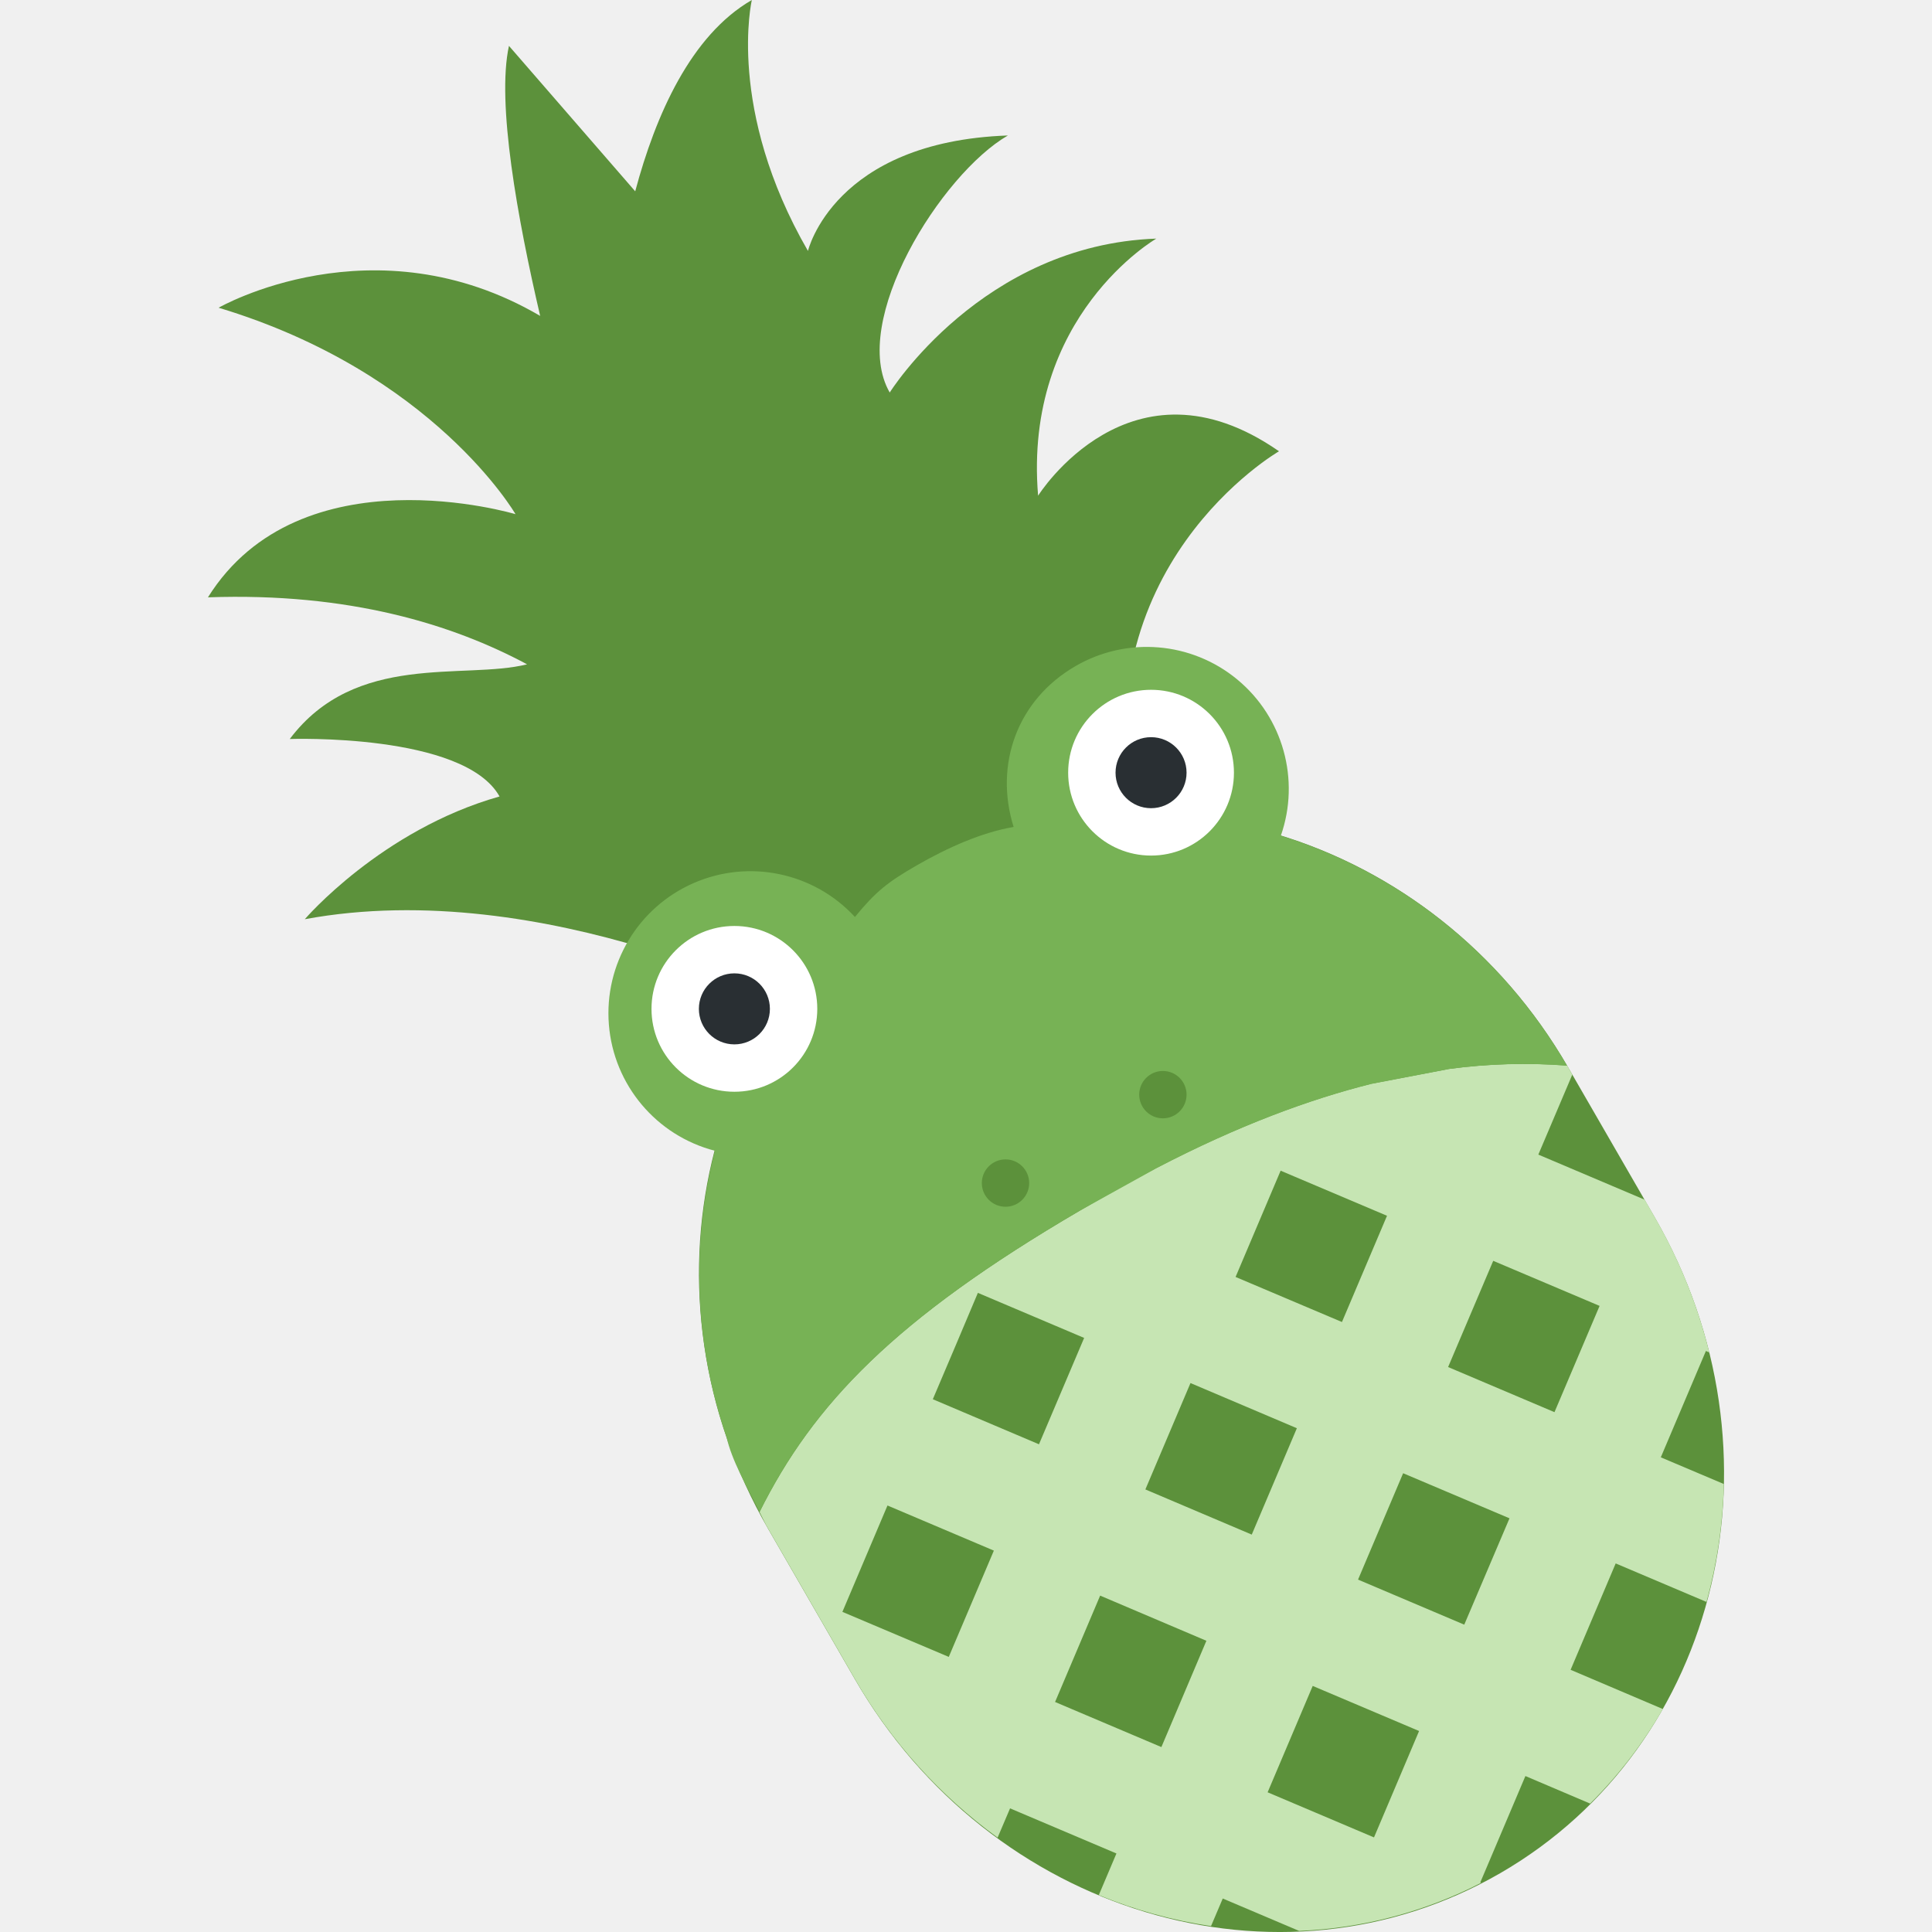
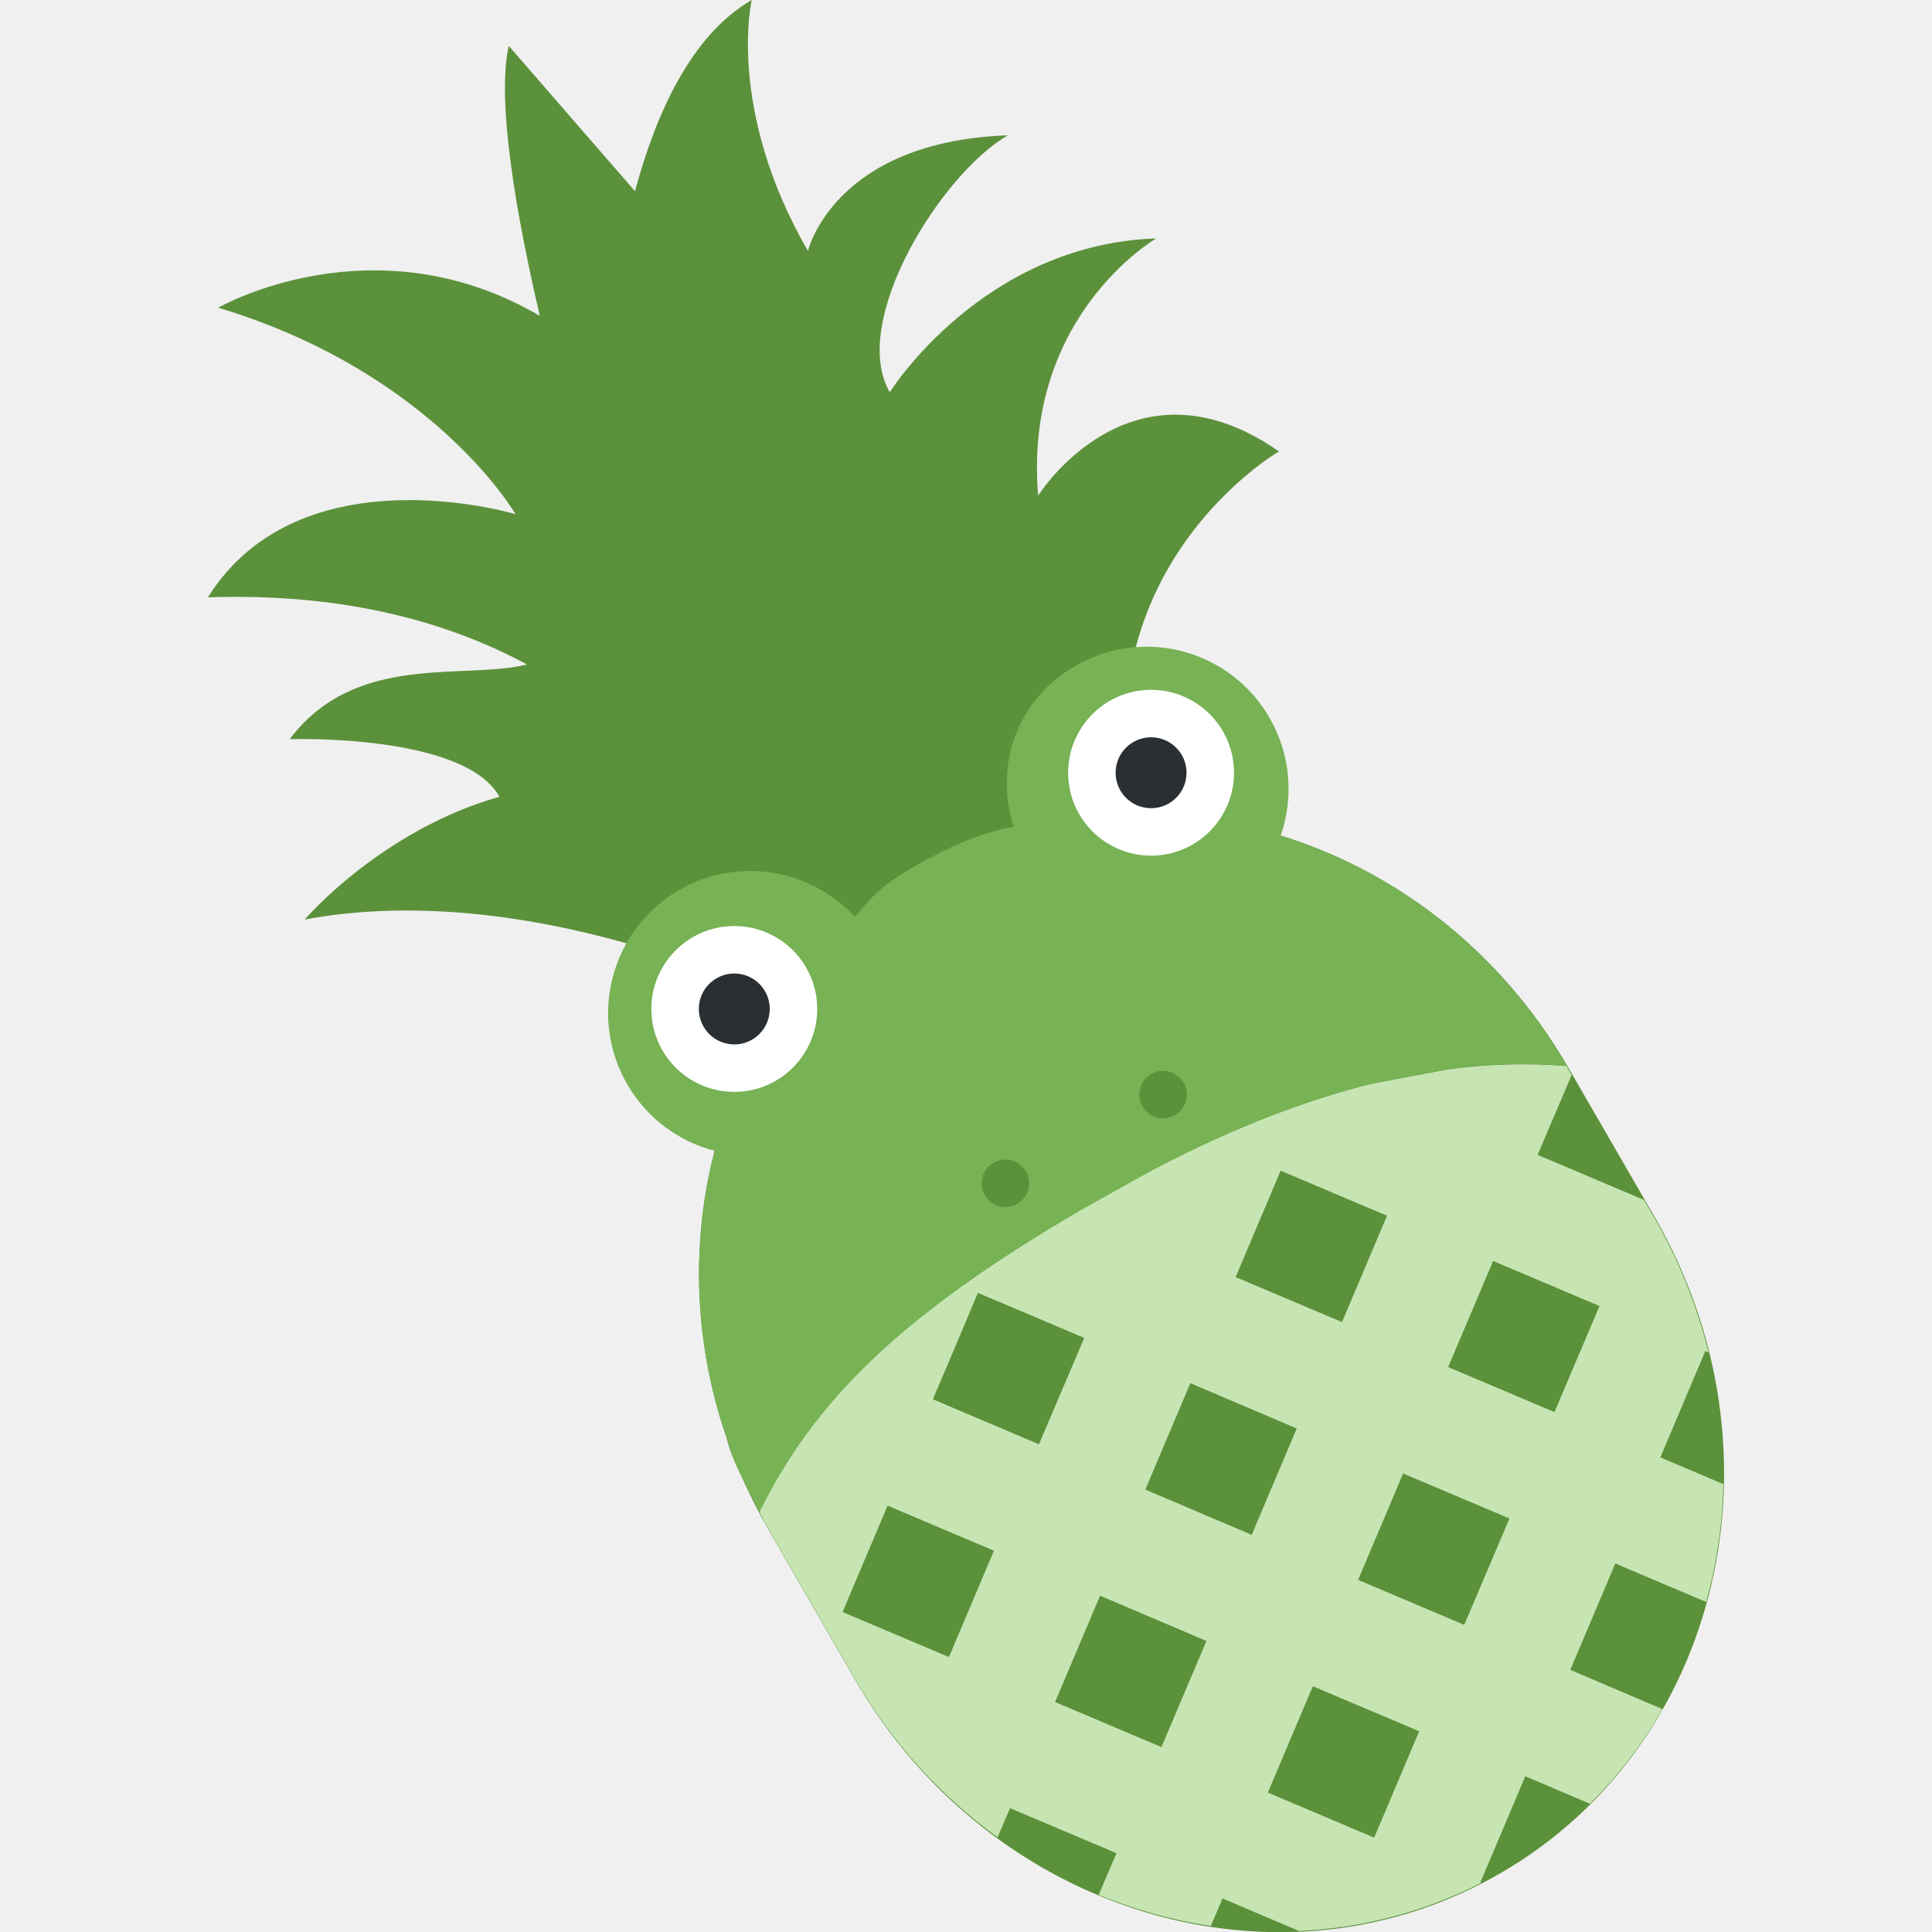
- <svg xmlns="http://www.w3.org/2000/svg" viewBox="0 0 708.33 708.33">
-   <defs>
-     <style>.cls-1{fill:#5c913b;}.cls-2{fill:#c6e5b3;}.cls-3{fill:#77b255;}.cls-4{fill:#fff;}.cls-5{fill:#292f33;}.cls-6{fill:none;}</style>
-   </defs>
-   <g id="Ebene_2" data-name="Ebene 2">
-     <g id="Ebene_1-2" data-name="Ebene 1">
-       <path class="cls-1" d="M380.6,181.74c-5.53-66.05,43.34-94.26,43.34-94.26-63.89,2.25-97.74,56.43-97.74,56.43-15-26,18.89-80.12,43.32-94.24C305.65,51.93,296.22,92,296.22,92c-30-51.95-20.57-92-20.57-92-22.38,12.92-35.29,42.2-42.76,70.14L186.6,16.82c-4.59,20.85,3.14,63.39,11.44,99-61-35.74-117.89-3-117.89-3C159,136.59,189,188.51,189,188.51S110.15,164.8,76.24,219c51.86-1.84,89.87,10,117,24.56-23.23,5.77-62.81-4.71-87,27.38,0,0,63.86-2.25,76.91,21.07-43.38,12.27-71.4,45-71.4,45,88.31-16.34,182.2,33.33,182.2,33.33l122.2-70.54c-20.55-92,52.77-134.35,52.77-134.35C414.5,127.56,380.6,181.74,380.6,181.74Z" />
-       <path class="cls-1" d="M606.66,446.3C656.35,532.36,631,640,550,686.78s-186.91,14.9-236.58-71.14l-31.73-55C232,474.58,257.38,367,338.34,320.2s186.92-14.92,236.59,71.14Z" />
-       <path class="cls-2" d="M502.78,397.32c-22.51,5.64-48.7,15.22-78.85,30.93q-6.06,3.17-12.33,6.65-8.21,4.58-15.76,9c-67.9,39.72-97.66,70.93-117.37,110.44,1.1,2.09,2,4.23,3.26,6.29l31.73,55a188.07,188.07,0,0,0,52.29,58.1L370.32,663l39,16.54-6.47,15.26A175.66,175.66,0,0,0,444,706.17l4.3-10.12,28,11.88a160,160,0,0,0,66.76-17.64l-.34-.14,16.54-39L583,661.25a164,164,0,0,0,26.64-34.67L575.83,612.2l16.53-39,33.3,14.12A178.35,178.35,0,0,0,632,544.08L608.9,534.3l16.54-39,1.23.58a189.45,189.45,0,0,0-20-49.61L603,439.85v0l-39-16.54L576.45,394l-1.5-2.62c-.14-.24-.27-.48-.42-.71a206.26,206.26,0,0,0-43.17,1.21Zm-33.26,31.89,39,16.53L492,484.69l-39-16.52ZM347.85,607.47l-39-16.51,16.53-39,39,16.54ZM342,513l8.3-19.53L358.52,474l8.56,3.63,30.4,12.89-16.56,39Zm83.8,127.53L386.82,624l16.53-39,38.95,16.56Zm-5.87-94.46,16.54-39,39,16.56-16.54,39Zm83.82,127.58-39-16.54,16.53-39,39,16.53Zm33.09-78-38.94-16.52,16.53-39,39,16.53Zm33.08-77.91-39-16.54,16.54-38.94,39,16.52Z" />
-       <path class="cls-3" d="M395.84,443.89c-67.9,39.72-97.66,70.93-117.37,110.44-4.79-9.45-10.29-19.2-12.08-27.42a182.33,182.33,0,0,1-4.28-105,52.08,52.08,0,1,1,51.33-85.72c7.59-9.23,11.8-12.67,22.81-19s23.6-12,35.38-14c-7.14-22.76,1.21-46.57,22.72-59a52.06,52.06,0,0,1,75.24,62.22c42.11,13,80.33,42,104.94,84.29a206.26,206.26,0,0,0-43.17,1.21l-28.58,5.48c-22.51,5.64-48.7,15.22-78.85,30.93Z" />
-       <circle class="cls-4" cx="269.25" cy="369.88" r="30.39" />
-       <circle class="cls-5" cx="269.25" cy="369.88" r="13.02" />
-       <circle class="cls-4" cx="422.01" cy="283.29" r="30.39" />
-       <circle class="cls-1" cx="368.65" cy="433.75" r="8.68" />
-       <circle class="cls-5" cx="422.01" cy="283.29" r="13.02" />
-       <circle class="cls-1" cx="426.35" cy="401.33" r="8.68" />
-       <rect class="cls-6" width="708.33" height="708.33" />
+ <svg xmlns="http://www.w3.org/2000/svg" version="1.1" id="Ebene_1" x="0px" y="0px" viewBox="0 0 708.3 708.3" style="enable-background:new 0 0 708.3 708.3;" xml:space="preserve">
+   <style type="text/css">
+ 	.st0{fill:#5C913B;}
+ 	.st1{fill:#C6E5B3;}
+ 	.st2{fill:#77B255;}
+ 	.st3{fill:#FFFFFF;}
+ 	.st4{fill:#292F33;}
+ 	.st5{fill:none;}
+ </style>
+   <g id="Ebene_2_1_">
+     <g id="Ebene_1-2">
+       <path class="st0" d="M380.6,181.7c-5.5-66.1,43.3-94.3,43.3-94.3c-63.9,2.2-97.7,56.4-97.7,56.4c-15-26,18.9-80.1,43.3-94.2    C305.6,51.9,296.2,92,296.2,92c-30-52-20.6-92-20.6-92c-22.4,12.9-35.3,42.2-42.8,70.1l-46.3-53.3c-4.6,20.8,3.1,63.4,11.4,99    c-61-35.7-117.9-3-117.9-3C159,136.6,189,188.5,189,188.5S110.2,164.8,76.2,219c51.9-1.8,89.9,10,117,24.6    c-23.2,5.8-62.8-4.7-87,27.4c0,0,63.9-2.2,76.9,21.1c-43.4,12.3-71.4,45-71.4,45c88.3-16.3,182.2,33.3,182.2,33.3l122.2-70.5    c-20.5-92,52.8-134.4,52.8-134.4C414.5,127.6,380.6,181.7,380.6,181.7z" />
+       <path class="st0" d="M606.7,446.3C656.3,532.4,631,640,550,686.8s-186.9,14.9-236.6-71.1l-31.7-55    C232,474.6,257.4,367,338.3,320.2s186.9-14.9,236.6,71.1L606.7,446.3z" />
+       <path class="st1" d="M502.8,397.3c-22.5,5.6-48.7,15.2-78.9,30.9c-4,2.1-8.1,4.3-12.3,6.6c-5.5,3.1-10.7,6.1-15.8,9    c-67.9,39.7-97.7,70.9-117.4,110.4c1.1,2.1,2,4.2,3.3,6.3l31.7,55c13.2,22.8,31,42.6,52.3,58.1l4.6-10.7l39,16.5l-6.5,15.3    c13.2,5.4,27,9.3,41.1,11.4l4.3-10.1l28,11.9c23.3-1,46.1-7,66.8-17.6l-0.3-0.1l16.5-39l23.7,10.1c10.4-10.3,19.3-22,26.6-34.7    l-33.8-14.4l16.5-39l33.3,14.1c3.9-14.1,6-28.6,6.3-43.2l-23.1-9.8l16.5-39l1.2,0.6c-4.3-17.4-11-34.1-20-49.6l-3.7-6.4l0,0    l-39-16.5l12.5-29.3l-1.5-2.6c-0.1-0.2-0.3-0.5-0.4-0.7c-14.4-1.1-28.9-0.7-43.2,1.2L502.8,397.3z M469.5,429.2l39,16.5L492,484.7    l-39-16.5L469.5,429.2z M347.9,607.5l-39-16.5l16.5-39l39,16.5L347.9,607.5z M342,513l8.3-19.5l8.2-19.5l8.6,3.6l30.4,12.9    l-16.6,39L342,513z M425.8,640.5l-39-16.5l16.5-39l39,16.6L425.8,640.5z M419.9,546.1l16.5-39l39,16.6l-16.5,39L419.9,546.1z     M503.8,673.7l-39-16.5l16.5-39l39,16.5L503.8,673.7z M536.8,595.7l-38.9-16.5l16.5-39l39,16.5L536.8,595.7z M569.9,517.7    l-39-16.5l16.5-38.9l39,16.5L569.9,517.7z" />
+       <path class="st2" d="M395.8,443.9c-67.9,39.7-97.7,70.9-117.4,110.4c-4.8-9.5-10.3-19.2-12.1-27.4c-11.7-33.8-13.2-70.3-4.3-105    c-27.8-7.2-44.6-35.6-37.4-63.5s35.6-44.6,63.5-37.4c9.7,2.5,18.5,7.8,25.3,15.1c7.6-9.2,11.8-12.7,22.8-19s23.6-12,35.4-14    c-7.1-22.8,1.2-46.6,22.7-59c24.9-14.4,56.7-5.9,71.1,19c7.6,13.1,9.1,28.9,4.1,43.3c42.1,13,80.3,42,104.9,84.3    c-14.4-1.1-28.9-0.7-43.2,1.2l-28.6,5.5c-22.5,5.6-48.7,15.2-78.9,30.9L395.8,443.9z" />
+       <circle class="st3" cx="269.2" cy="369.9" r="30.4" />
+       <circle class="st4" cx="269.2" cy="369.9" r="13" />
+       <circle class="st3" cx="422" cy="283.3" r="30.4" />
+       <circle class="st0" cx="368.6" cy="433.8" r="8.7" />
+       <circle class="st4" cx="422" cy="283.3" r="13" />
+       <circle class="st0" cx="426.4" cy="401.3" r="8.7" />
+       <rect y="0" class="st5" width="708.3" height="708.3" />
    </g>
  </g>
</svg>
